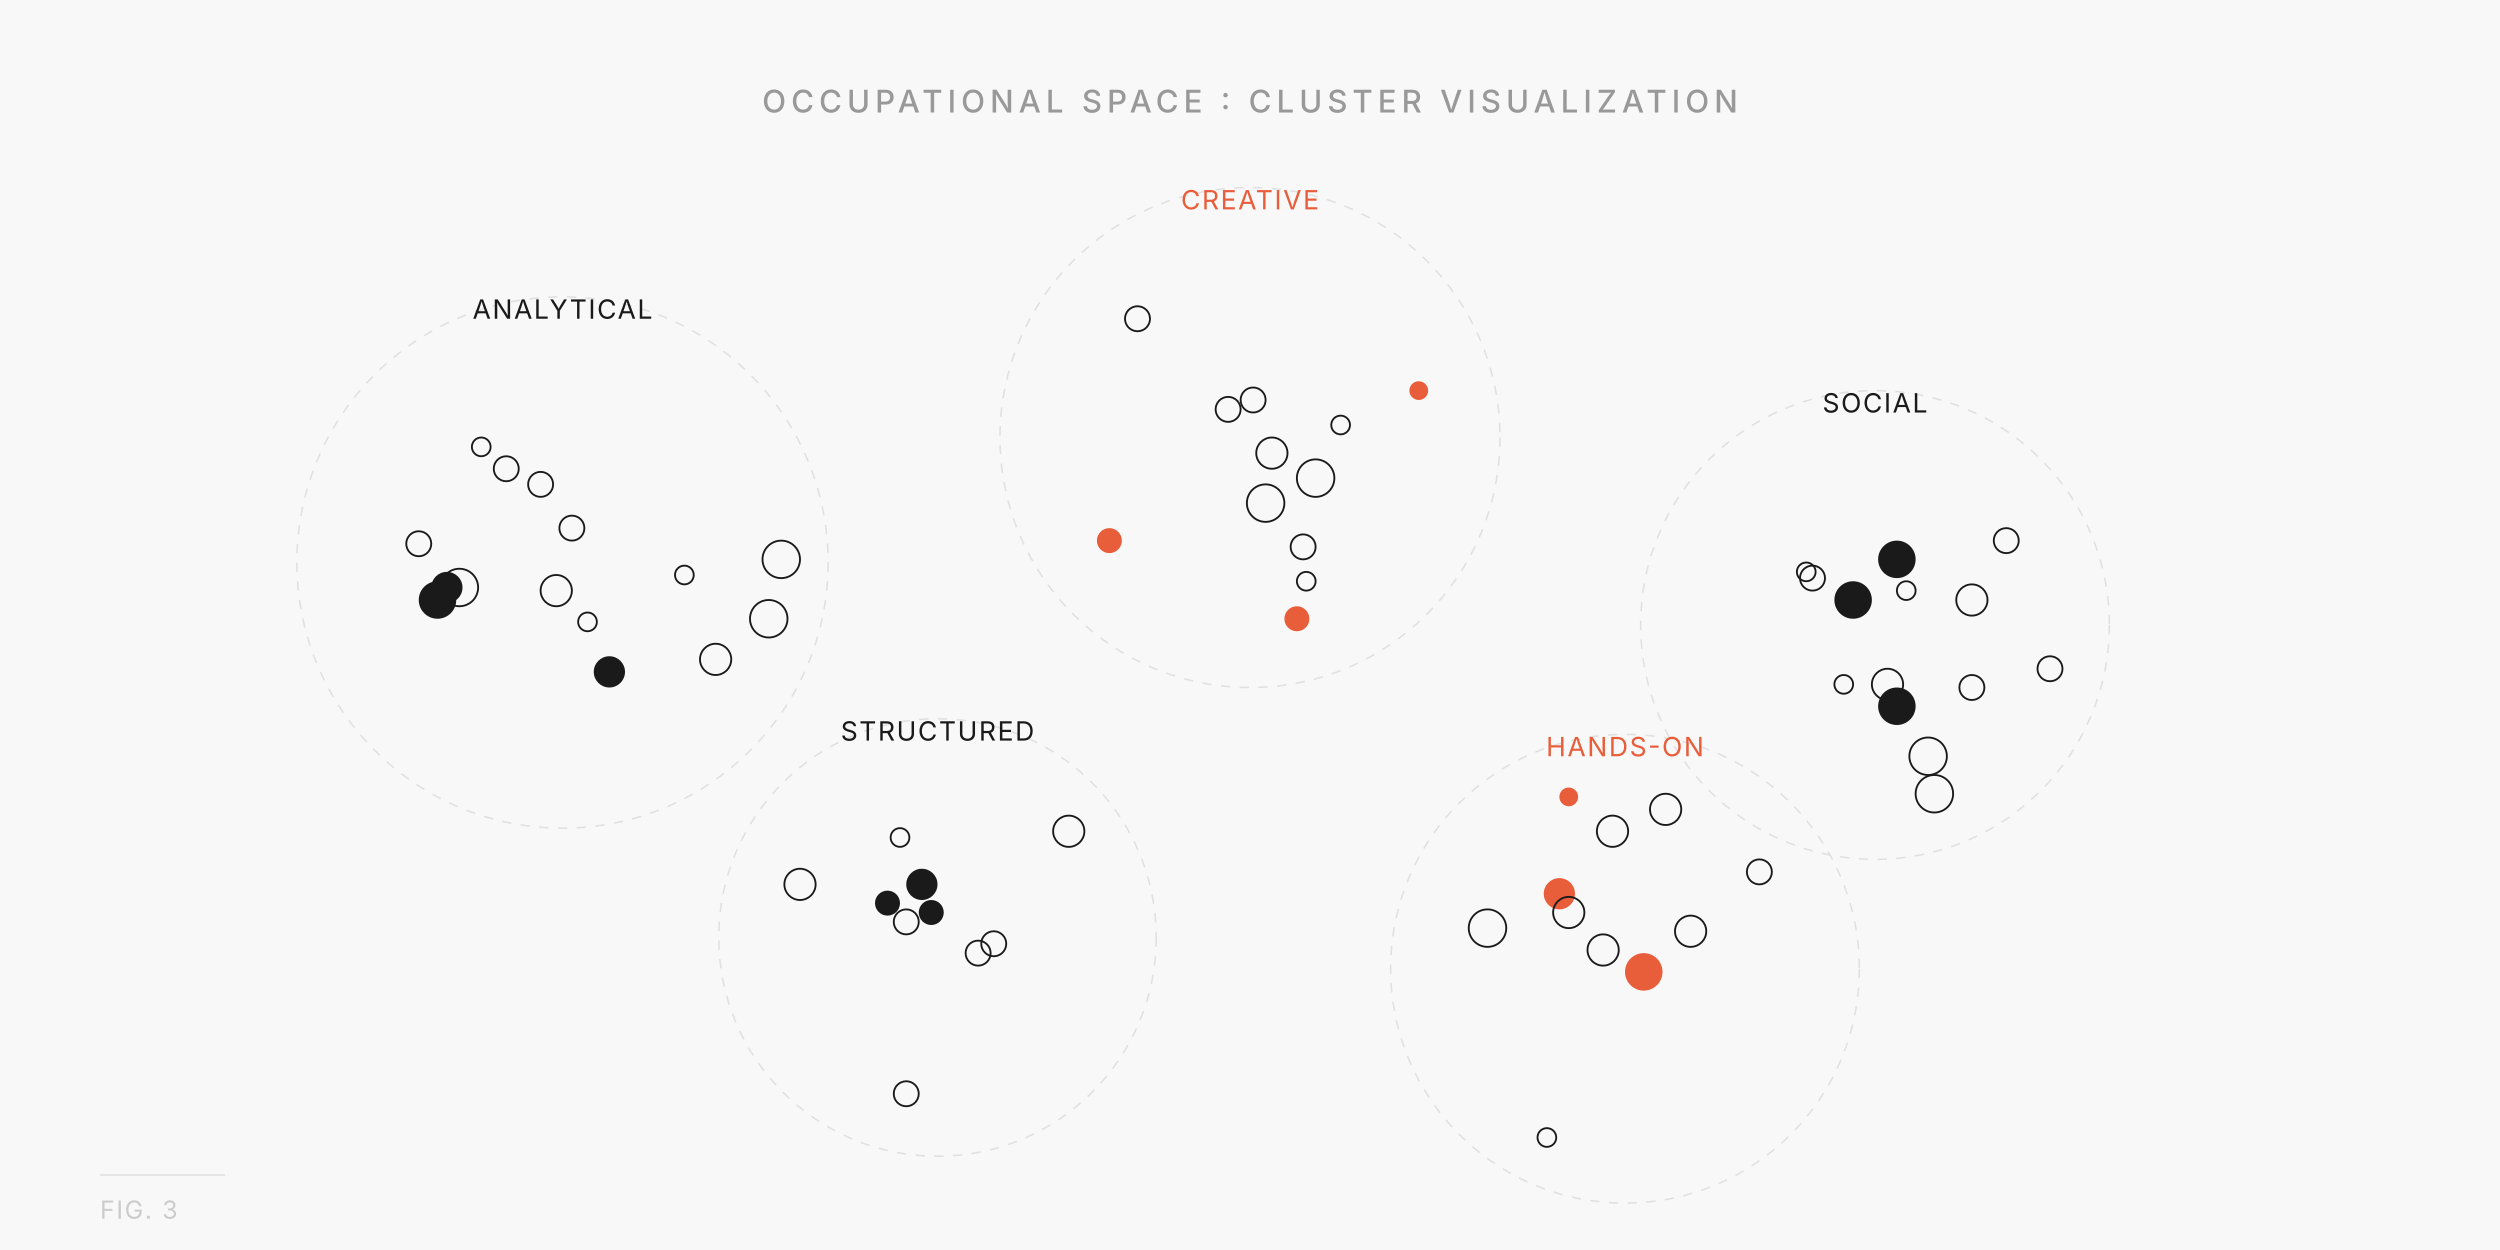
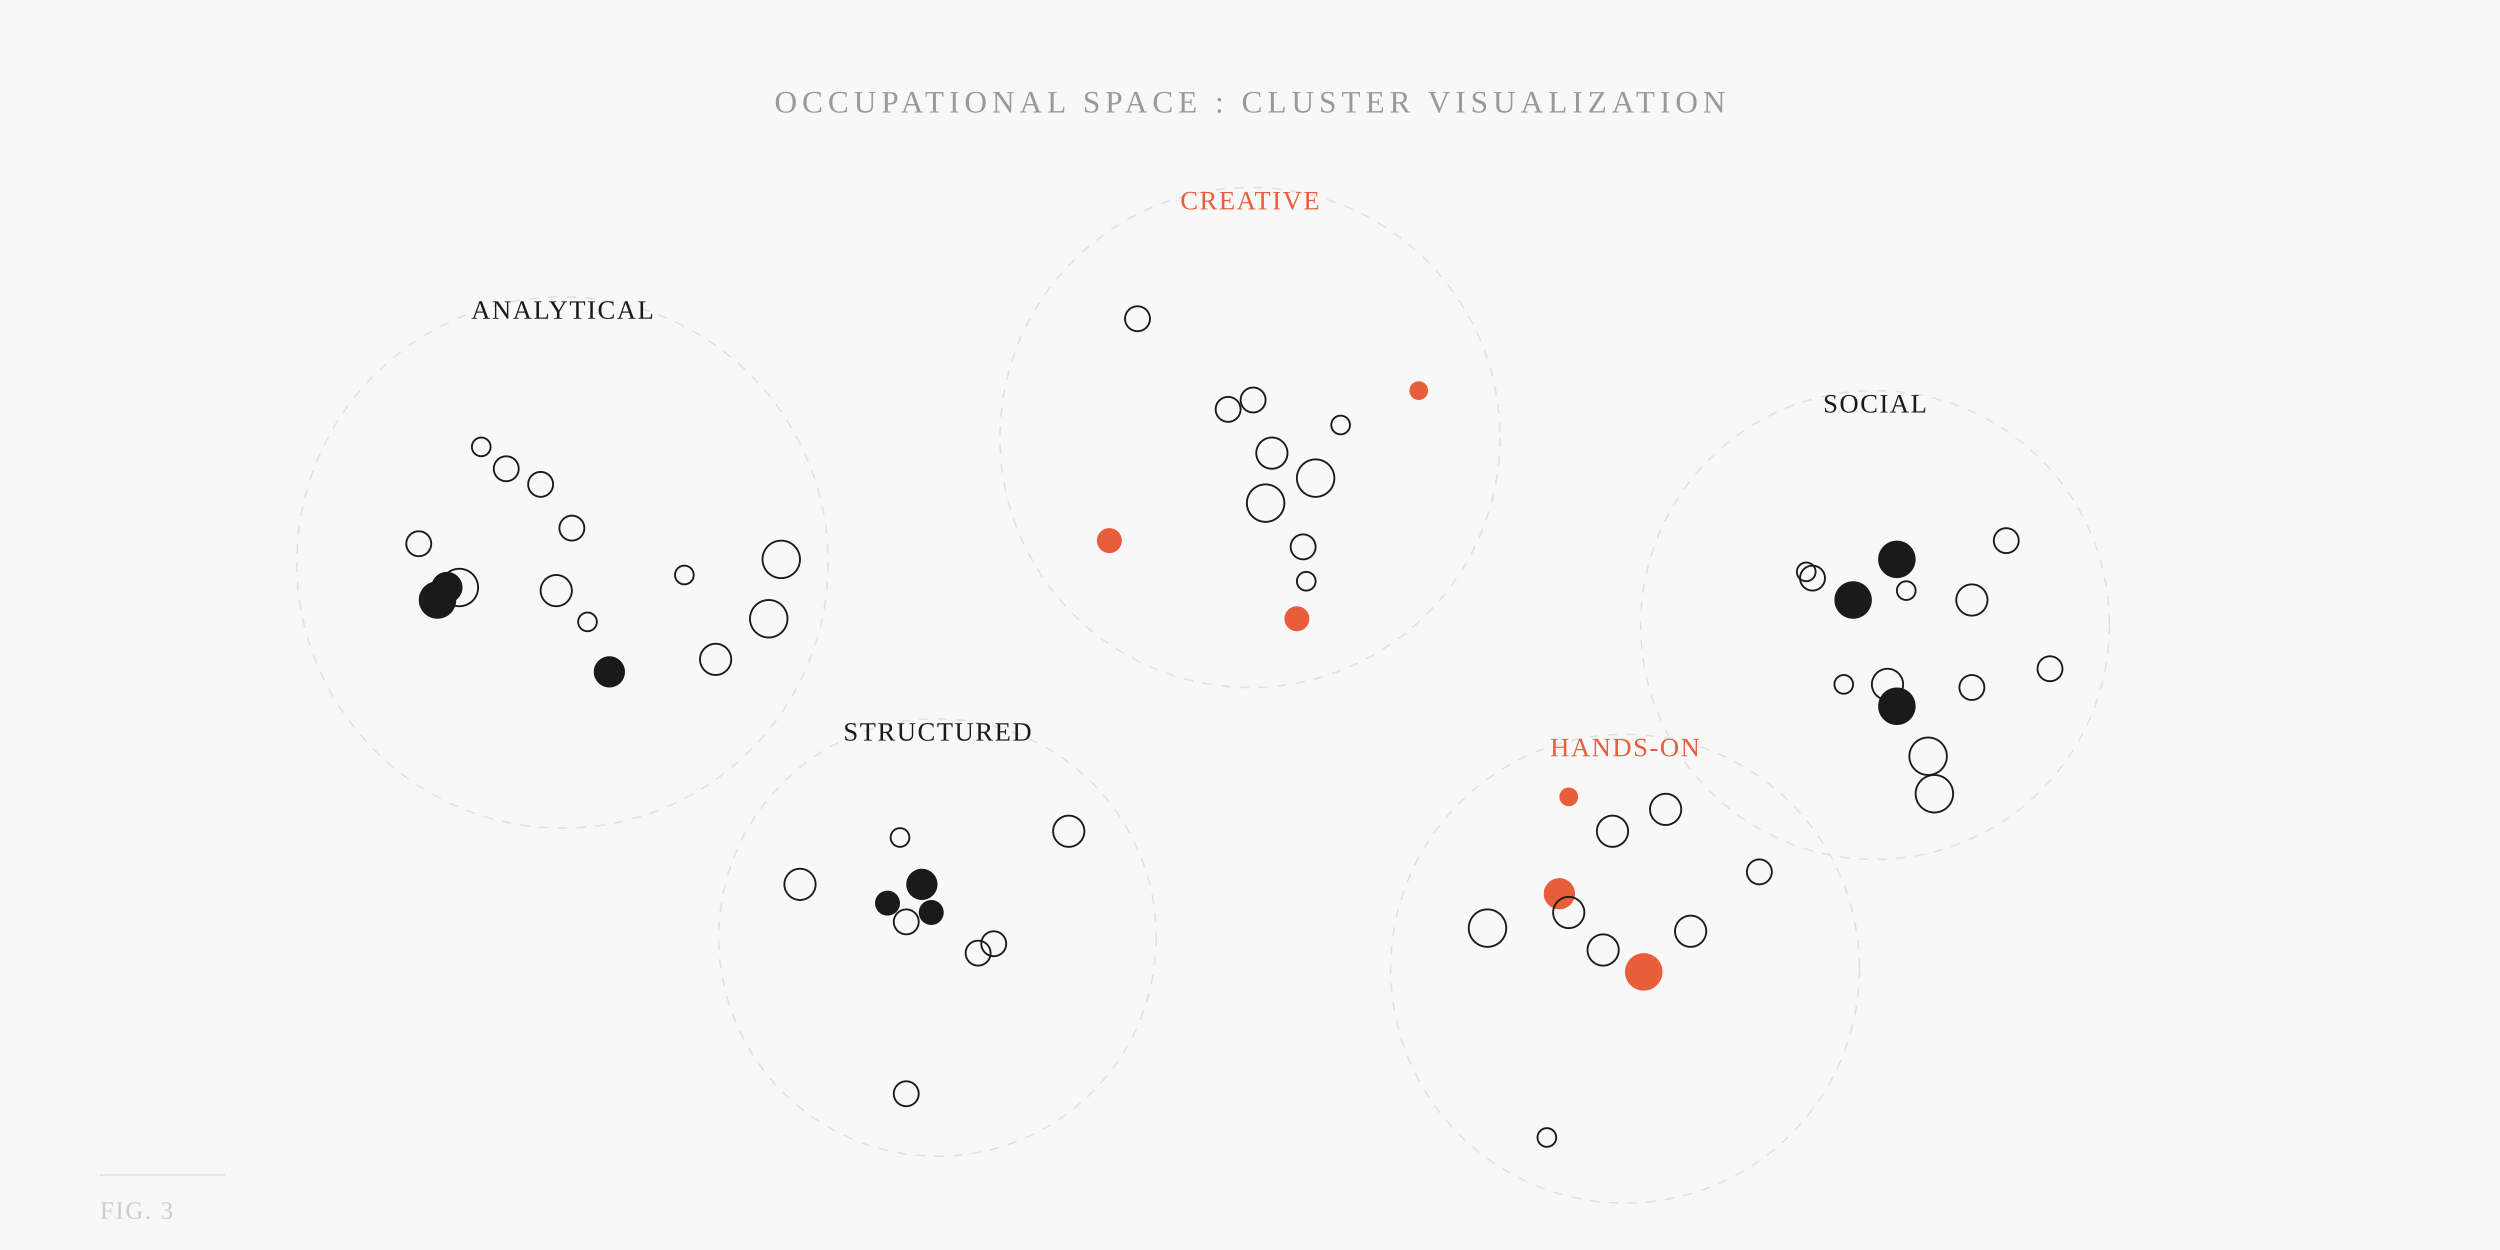
- <svg xmlns="http://www.w3.org/2000/svg" viewBox="0 0 800 400" width="800" height="400" font-family="Inter, -apple-system, system-ui, sans-serif">
+ <svg xmlns="http://www.w3.org/2000/svg" viewBox="0 0 800 400" width="800" height="400" font-family="'Crimson Pro', Georgia, 'Times New Roman', serif">
  <rect width="800" height="400" fill="#f8f8f8" />
  <text x="400" y="36" text-anchor="middle" font-size="10" font-weight="500" letter-spacing="1.6" fill="#999">OCCUPATIONAL SPACE : CLUSTER VISUALIZATION</text>
  <circle cx="180" cy="180" r="85" fill="none" stroke="#e0e0e0" stroke-width="0.5" stroke-dasharray="3,3" />
  <text x="180" y="102" text-anchor="middle" font-size="8.5" fill="#1a1a1a" letter-spacing="0.5">ANALYTICAL</text>
  <circle cx="140" cy="192" r="6" fill="#1a1a1a" />
  <circle cx="143" cy="188" r="5" fill="#1a1a1a" />
  <circle cx="195" cy="215" r="5" fill="#1a1a1a" />
  <circle cx="183" cy="169" r="4" fill="none" stroke="#1a1a1a" stroke-width="0.6" />
  <circle cx="229" cy="211" r="5" fill="none" stroke="#1a1a1a" stroke-width="0.6" />
  <circle cx="246" cy="198" r="6" fill="none" stroke="#1a1a1a" stroke-width="0.6" />
  <circle cx="154" cy="143" r="3" fill="none" stroke="#1a1a1a" stroke-width="0.6" />
  <circle cx="219" cy="184" r="3" fill="none" stroke="#1a1a1a" stroke-width="0.6" />
  <circle cx="188" cy="199" r="3" fill="none" stroke="#1a1a1a" stroke-width="0.6" />
  <circle cx="147" cy="188" r="6" fill="none" stroke="#1a1a1a" stroke-width="0.6" />
  <circle cx="134" cy="174" r="4" fill="none" stroke="#1a1a1a" stroke-width="0.6" />
  <circle cx="162" cy="150" r="4" fill="none" stroke="#1a1a1a" stroke-width="0.6" />
  <circle cx="250" cy="179" r="6" fill="none" stroke="#1a1a1a" stroke-width="0.6" />
  <circle cx="173" cy="155" r="4" fill="none" stroke="#1a1a1a" stroke-width="0.6" />
  <circle cx="178" cy="189" r="5" fill="none" stroke="#1a1a1a" stroke-width="0.6" />
  <circle cx="400" cy="140" r="80" fill="none" stroke="#e0e0e0" stroke-width="0.5" stroke-dasharray="3,3" />
  <text x="400" y="67" text-anchor="middle" font-size="8.5" fill="#E85D3A" letter-spacing="0.5">CREATIVE</text>
  <circle cx="355" cy="173" r="4" fill="#E85D3A" />
  <circle cx="454" cy="125" r="3" fill="#E85D3A" />
  <circle cx="415" cy="198" r="4" fill="#E85D3A" />
  <circle cx="429" cy="136" r="3" fill="none" stroke="#1a1a1a" stroke-width="0.6" />
  <circle cx="364" cy="102" r="4" fill="none" stroke="#1a1a1a" stroke-width="0.6" />
  <circle cx="421" cy="153" r="6" fill="none" stroke="#1a1a1a" stroke-width="0.6" />
  <circle cx="401" cy="128" r="4" fill="none" stroke="#1a1a1a" stroke-width="0.6" />
  <circle cx="407" cy="145" r="5" fill="none" stroke="#1a1a1a" stroke-width="0.6" />
  <circle cx="417" cy="175" r="4" fill="none" stroke="#1a1a1a" stroke-width="0.6" />
  <circle cx="418" cy="186" r="3" fill="none" stroke="#1a1a1a" stroke-width="0.6" />
  <circle cx="393" cy="131" r="4" fill="none" stroke="#1a1a1a" stroke-width="0.6" />
  <circle cx="405" cy="161" r="6" fill="none" stroke="#1a1a1a" stroke-width="0.6" />
  <circle cx="600" cy="200" r="75" fill="none" stroke="#e0e0e0" stroke-width="0.5" stroke-dasharray="3,3" />
  <text x="600" y="132" text-anchor="middle" font-size="8.5" fill="#1a1a1a" letter-spacing="0.5">SOCIAL</text>
  <circle cx="607" cy="179" r="6" fill="#1a1a1a" />
  <circle cx="607" cy="226" r="6" fill="#1a1a1a" />
  <circle cx="593" cy="192" r="6" fill="#1a1a1a" />
  <circle cx="604" cy="219" r="5" fill="none" stroke="#1a1a1a" stroke-width="0.6" />
  <circle cx="590" cy="219" r="3" fill="none" stroke="#1a1a1a" stroke-width="0.6" />
  <circle cx="631" cy="220" r="4" fill="none" stroke="#1a1a1a" stroke-width="0.6" />
  <circle cx="580" cy="185" r="4" fill="none" stroke="#1a1a1a" stroke-width="0.6" />
  <circle cx="631" cy="192" r="5" fill="none" stroke="#1a1a1a" stroke-width="0.6" />
  <circle cx="610" cy="189" r="3" fill="none" stroke="#1a1a1a" stroke-width="0.6" />
  <circle cx="642" cy="173" r="4" fill="none" stroke="#1a1a1a" stroke-width="0.6" />
  <circle cx="617" cy="242" r="6" fill="none" stroke="#1a1a1a" stroke-width="0.6" />
  <circle cx="619" cy="254" r="6" fill="none" stroke="#1a1a1a" stroke-width="0.6" />
  <circle cx="578" cy="183" r="3" fill="none" stroke="#1a1a1a" stroke-width="0.6" />
  <circle cx="656" cy="214" r="4" fill="none" stroke="#1a1a1a" stroke-width="0.6" />
  <circle cx="300" cy="300" r="70" fill="none" stroke="#e0e0e0" stroke-width="0.5" stroke-dasharray="3,3" />
  <text x="300" y="237" text-anchor="middle" font-size="8.5" fill="#1a1a1a" letter-spacing="0.5">STRUCTURED</text>
  <circle cx="295" cy="283" r="5" fill="#1a1a1a" />
  <circle cx="284" cy="289" r="4" fill="#1a1a1a" />
  <circle cx="298" cy="292" r="4" fill="#1a1a1a" />
  <circle cx="256" cy="283" r="5" fill="none" stroke="#1a1a1a" stroke-width="0.6" />
  <circle cx="290" cy="350" r="4" fill="none" stroke="#1a1a1a" stroke-width="0.6" />
  <circle cx="318" cy="302" r="4" fill="none" stroke="#1a1a1a" stroke-width="0.6" />
  <circle cx="313" cy="305" r="4" fill="none" stroke="#1a1a1a" stroke-width="0.6" />
  <circle cx="290" cy="295" r="4" fill="none" stroke="#1a1a1a" stroke-width="0.6" />
  <circle cx="342" cy="266" r="5" fill="none" stroke="#1a1a1a" stroke-width="0.6" />
  <circle cx="288" cy="268" r="3" fill="none" stroke="#1a1a1a" stroke-width="0.6" />
  <circle cx="520" cy="310" r="75" fill="none" stroke="#e0e0e0" stroke-width="0.5" stroke-dasharray="3,3" />
  <text x="520" y="242" text-anchor="middle" font-size="8.5" fill="#E85D3A" letter-spacing="0.5">HANDS-ON</text>
  <circle cx="526" cy="311" r="6" fill="#E85D3A" />
  <circle cx="502" cy="255" r="3" fill="#E85D3A" />
  <circle cx="499" cy="286" r="5" fill="#E85D3A" />
  <circle cx="495" cy="364" r="3" fill="none" stroke="#1a1a1a" stroke-width="0.6" />
  <circle cx="476" cy="297" r="6" fill="none" stroke="#1a1a1a" stroke-width="0.6" />
  <circle cx="516" cy="266" r="5" fill="none" stroke="#1a1a1a" stroke-width="0.6" />
  <circle cx="541" cy="298" r="5" fill="none" stroke="#1a1a1a" stroke-width="0.6" />
  <circle cx="563" cy="279" r="4" fill="none" stroke="#1a1a1a" stroke-width="0.6" />
  <circle cx="533" cy="259" r="5" fill="none" stroke="#1a1a1a" stroke-width="0.6" />
  <circle cx="502" cy="292" r="5" fill="none" stroke="#1a1a1a" stroke-width="0.6" />
  <circle cx="513" cy="304" r="5" fill="none" stroke="#1a1a1a" stroke-width="0.6" />
  <line x1="32" y1="376" x2="72" y2="376" stroke="#e0e0e0" stroke-width="0.5" />
  <text x="32" y="390" font-size="8" fill="#ccc" letter-spacing="0.5">FIG. 3</text>
</svg>
